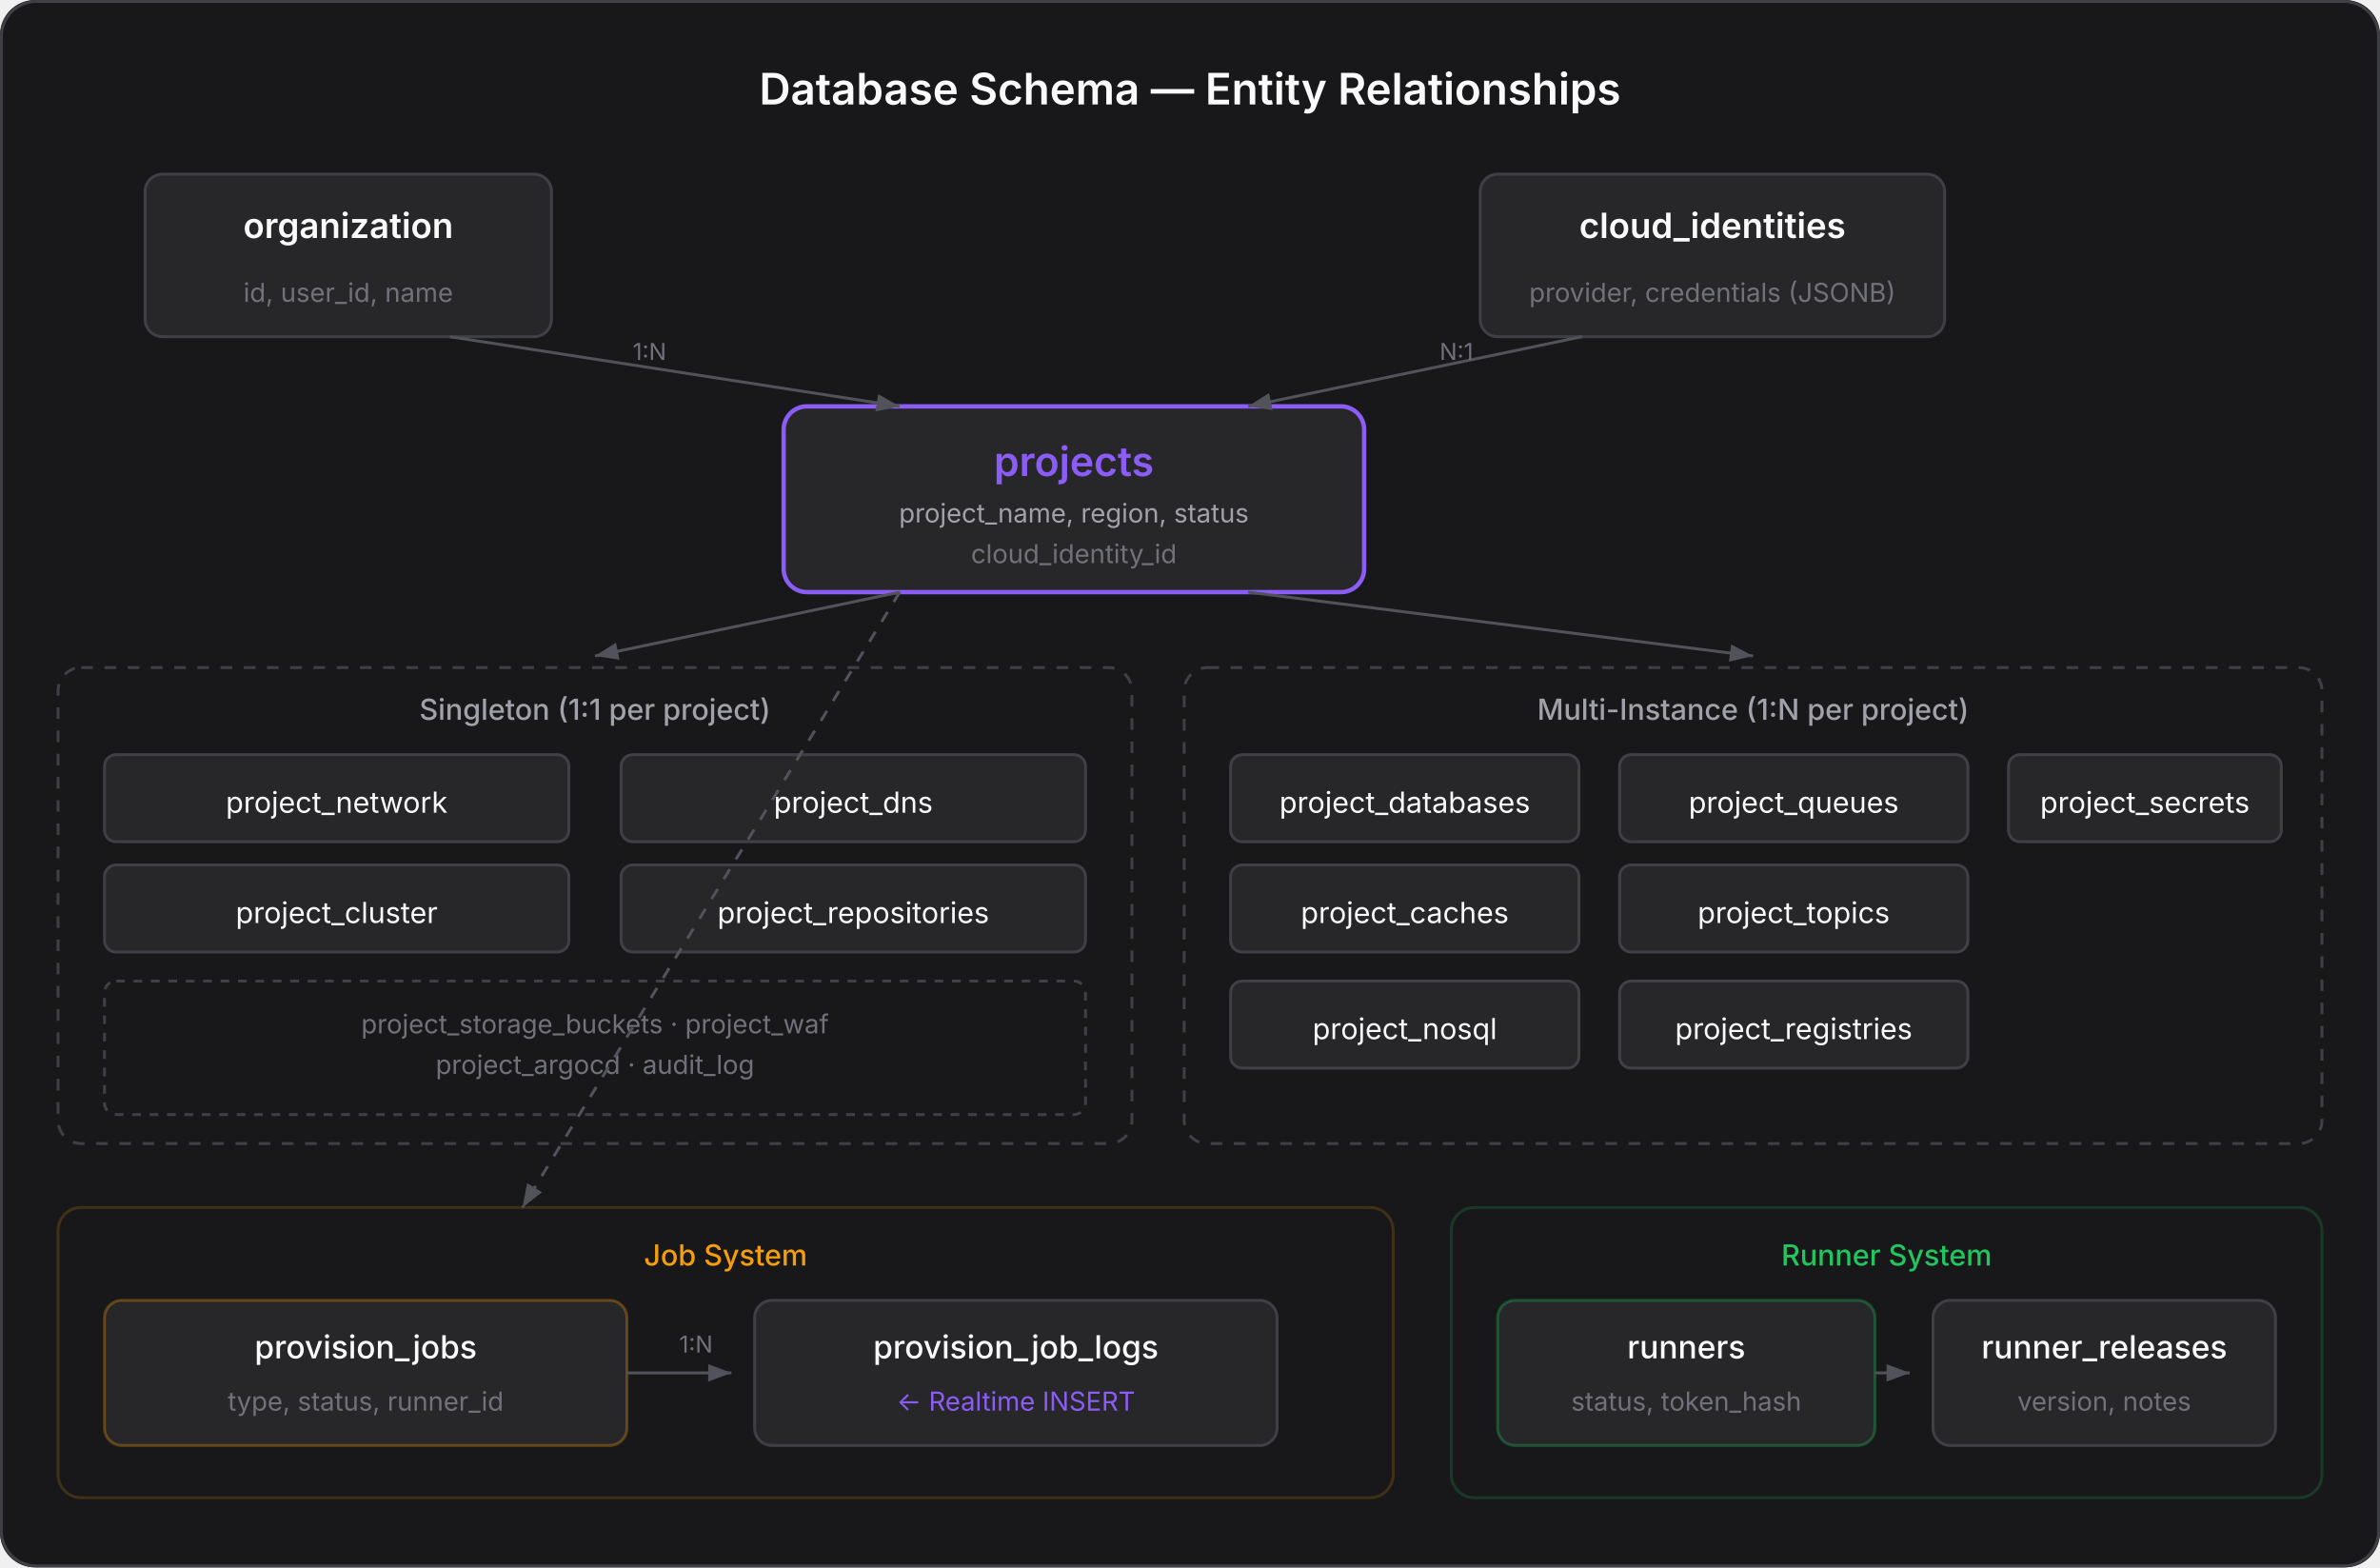
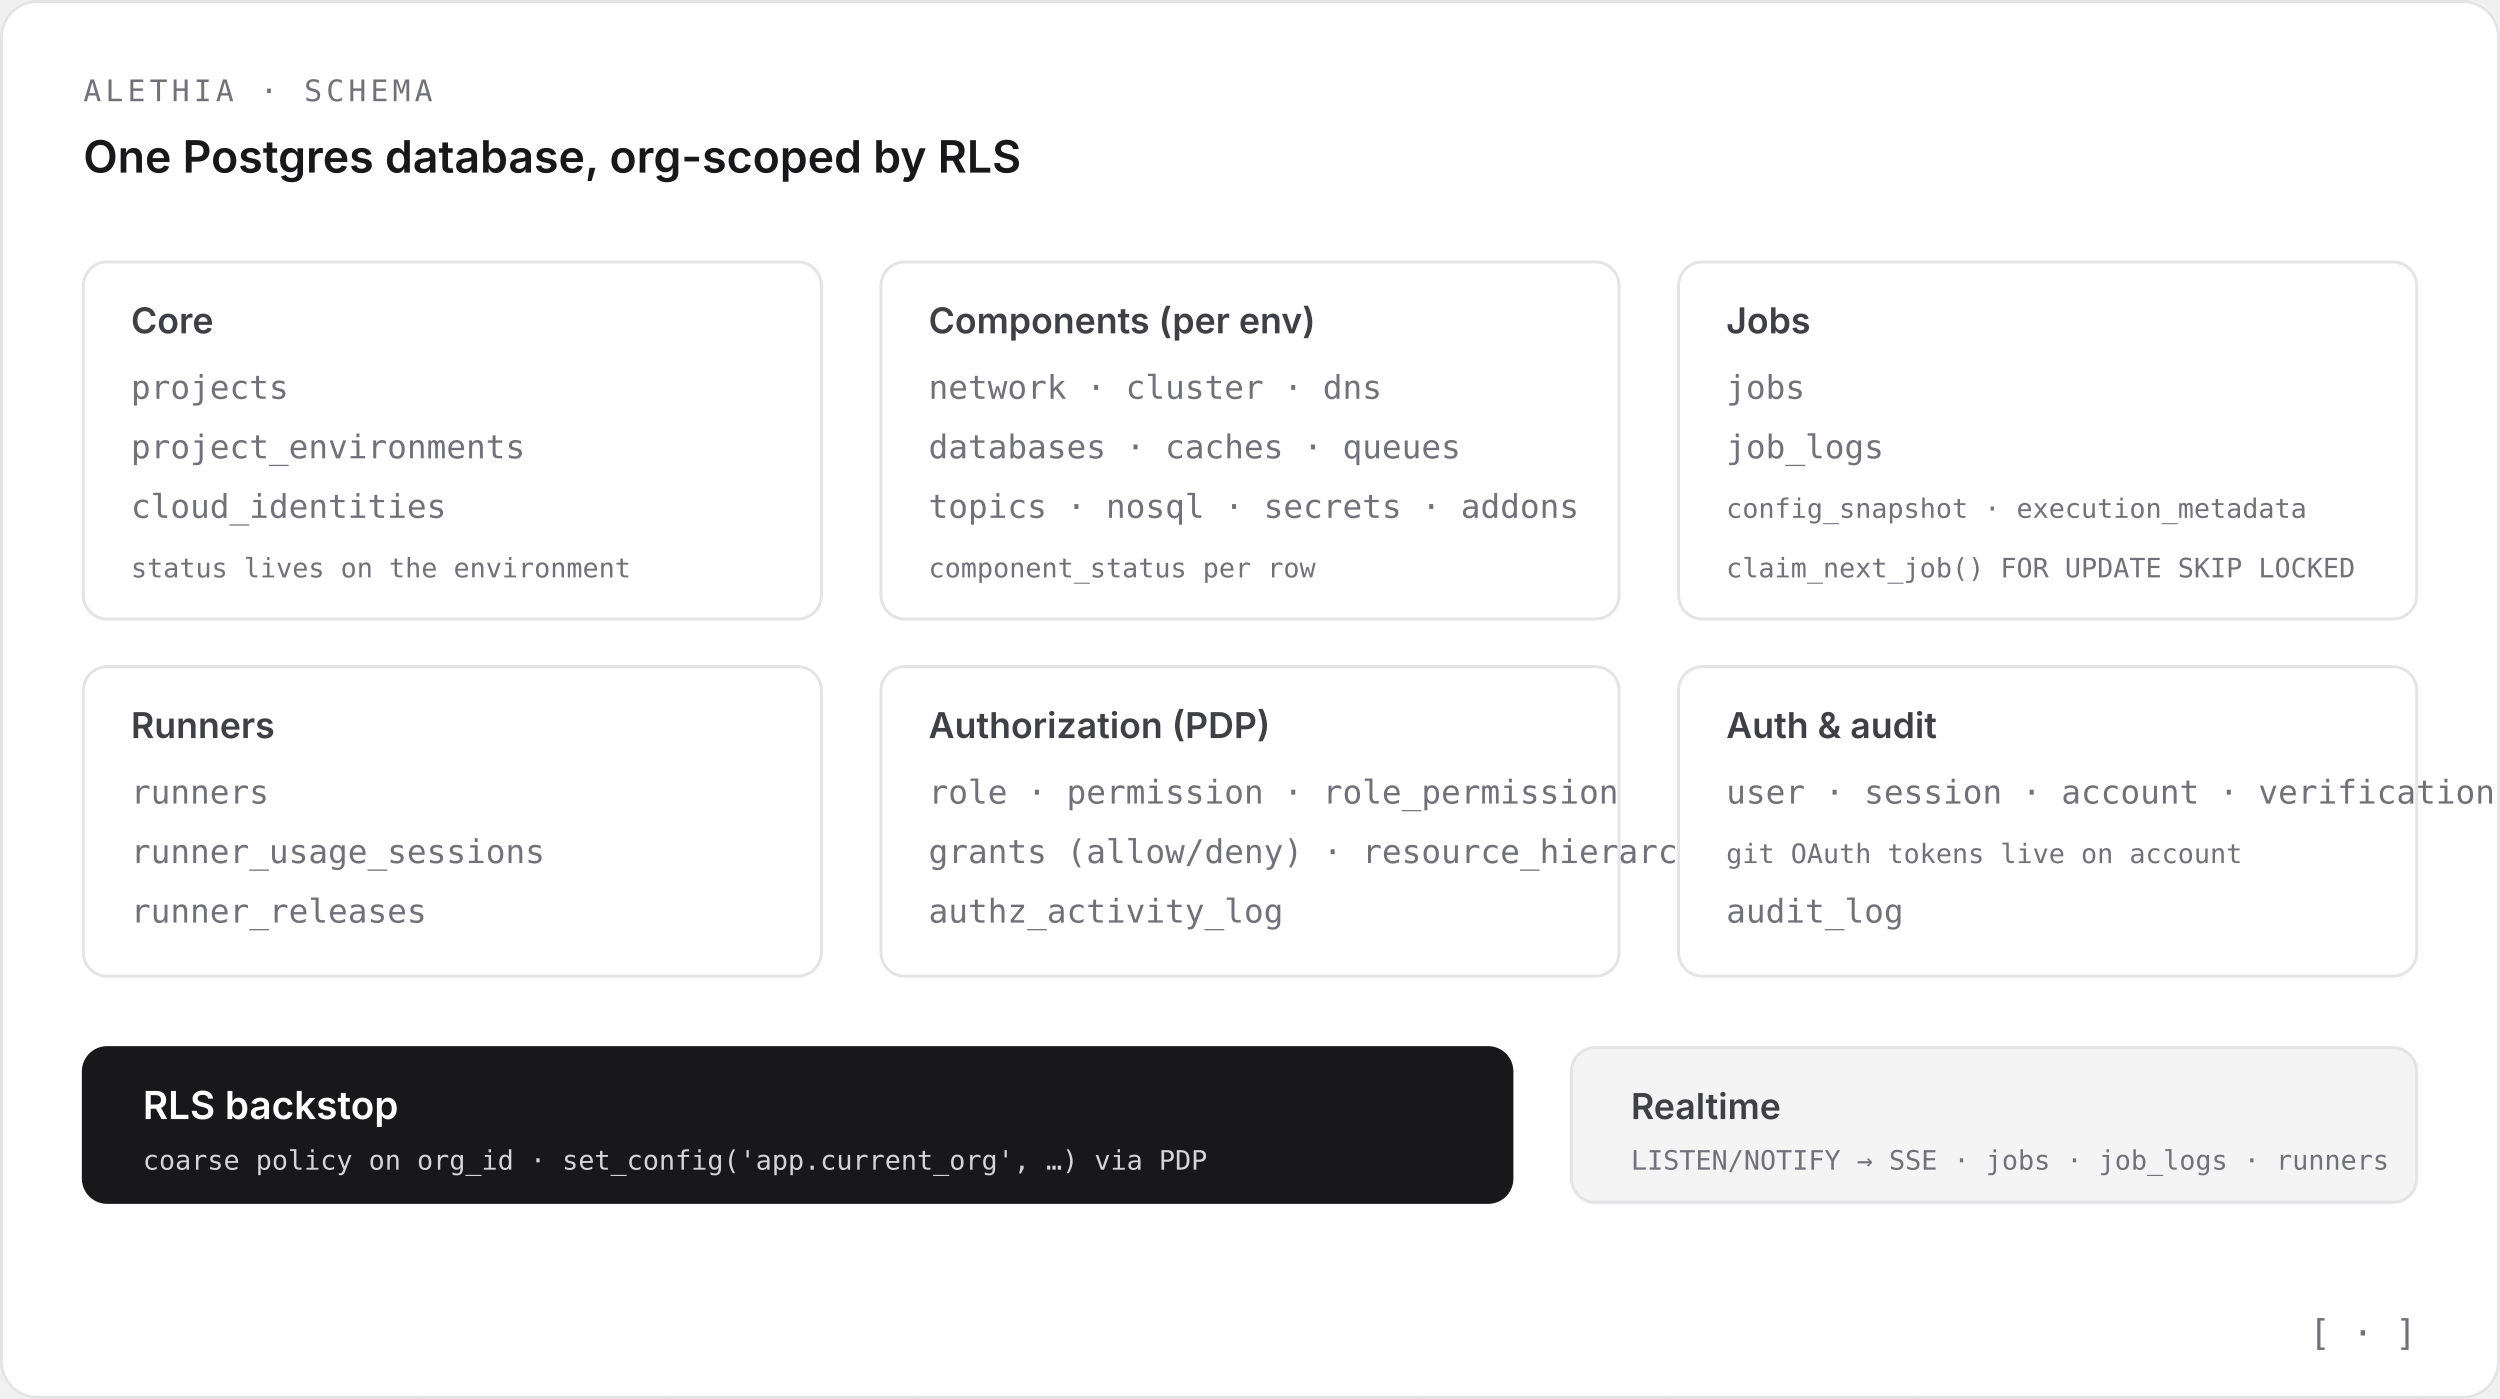
- <svg xmlns="http://www.w3.org/2000/svg" viewBox="0 0 820 540" width="100%" fill="none">
+ <svg xmlns="http://www.w3.org/2000/svg" viewBox="0 0 840 470" width="100%" role="img" aria-label="Database schema domains in one Postgres database, with org-scoped RLS as the backstop and LISTEN/NOTIFY driving realtime">
+   <style>
+     .d-bg{fill:#fafafa}.d-surface{fill:#fff;stroke:#e4e4e7;stroke-width:1}.d-surface2{fill:#f4f4f5;stroke:#e4e4e7;stroke-width:1}.d-emph{fill:#18181b;stroke:#18181b}
+     .d-title{fill:#18181b}.d-label{fill:#3f3f46}.d-sub{fill:#71717a}.d-emph-text{fill:#fff}
+     .d-eyebrow{fill:#71717a;letter-spacing:.14em}.d-edge{stroke:#8a8a8d;stroke-width:1.5;fill:none}
+     .d-edge-fill{fill:#8a8a8d}.d-grid{stroke:#f0f0f1;stroke-width:1}
+     text{font-family:'Geist',ui-sans-serif,system-ui,-apple-system,'Segoe UI',sans-serif}
+     .mono{font-family:'Geist Mono',ui-monospace,SFMono-Regular,Menlo,monospace}
+     @media (prefers-color-scheme:dark){
+       .d-bg{fill:#101012}.d-surface{fill:#18181b;stroke:#2c2c30}.d-surface2{fill:#202023;stroke:#2c2c30}.d-emph{fill:#fafafa;stroke:#fafafa}
+       .d-title{fill:#fafafa}.d-label{fill:#d4d4d8}.d-sub{fill:#8a8a8d}.d-emph-text{fill:#18181b}
+       .d-eyebrow{fill:#8a8a8d}.d-edge{stroke:#71717a}.d-edge-fill{fill:#71717a}.d-grid{stroke:#1a1a1d}
+     }
+   </style>
  <defs>
-     <marker id="arrow" markerWidth="8" markerHeight="6" refX="8" refY="3" orient="auto">
-       <path d="M0,0 L8,3 L0,6" fill="#52525B" />
+     <pattern id="grid" width="28" height="28" patternUnits="userSpaceOnUse">
+       <path class="d-grid" d="M28 0 H0 V28" fill="none" />
+     </pattern>
+     <marker id="ar" markerWidth="8" markerHeight="8" refX="7" refY="3" orient="auto">
+       <path class="d-edge-fill" d="M0,0 L8,3 L0,6" />
    </marker>
  </defs>
-   <rect width="820" height="540" rx="12" fill="#18181B" />
-   <rect x="0.5" y="0.5" width="819" height="539" rx="12" fill="none" stroke="#3F3F46" />
-   <text x="410" y="36" text-anchor="middle" font-family="Inter, system-ui, sans-serif" font-size="15" font-weight="600" fill="#FAFAFA">Database Schema — Entity Relationships</text>
-   <rect x="50" y="60" width="140" height="56" rx="6" fill="#27272A" stroke="#3F3F46" />
-   <text x="120" y="82" text-anchor="middle" font-family="Inter, system-ui, sans-serif" font-size="12" font-weight="600" fill="#FAFAFA">organization</text>
-   <text x="120" y="104" text-anchor="middle" font-family="Inter, system-ui, sans-serif" font-size="9" fill="#71717A">id, user_id, name</text>
-   <rect x="510" y="60" width="160" height="56" rx="6" fill="#27272A" stroke="#3F3F46" />
-   <text x="590" y="82" text-anchor="middle" font-family="Inter, system-ui, sans-serif" font-size="12" font-weight="600" fill="#FAFAFA">cloud_identities</text>
-   <text x="590" y="104" text-anchor="middle" font-family="Inter, system-ui, sans-serif" font-size="9" fill="#71717A">provider, credentials (JSONB)</text>
-   <rect x="270" y="140" width="200" height="64" rx="8" fill="#27272A" stroke="#8B5CF6" stroke-width="1.5" />
-   <text x="370" y="164" text-anchor="middle" font-family="Inter, system-ui, sans-serif" font-size="14" font-weight="600" fill="#8B5CF6">projects</text>
-   <text x="370" y="180" text-anchor="middle" font-family="Inter, system-ui, sans-serif" font-size="9" fill="#A1A1AA">project_name, region, status</text>
-   <text x="370" y="194" text-anchor="middle" font-family="Inter, system-ui, sans-serif" font-size="9" fill="#71717A">cloud_identity_id</text>
-   <path d="M155,116 L310,140" stroke="#52525B" stroke-width="1" fill="none" marker-end="url(#arrow)" />
-   <text x="218" y="124" font-family="Inter, system-ui, sans-serif" font-size="8" fill="#71717A">1:N</text>
-   <path d="M545,116 L430,140" stroke="#52525B" stroke-width="1" fill="none" marker-end="url(#arrow)" />
-   <text x="496" y="124" font-family="Inter, system-ui, sans-serif" font-size="8" fill="#71717A">N:1</text>
-   <rect x="20" y="230" width="370" height="164" rx="8" fill="none" stroke="#3F3F46" stroke-dasharray="4 4" />
-   <text x="205" y="248" text-anchor="middle" font-family="Inter, system-ui, sans-serif" font-size="10" font-weight="500" fill="#A1A1AA">Singleton (1:1 per project)</text>
-   <rect x="36" y="260" width="160" height="30" rx="4" fill="#27272A" stroke="#3F3F46" />
-   <text x="116" y="280" text-anchor="middle" font-family="Inter, system-ui, sans-serif" font-size="10" fill="#FAFAFA">project_network</text>
-   <rect x="36" y="298" width="160" height="30" rx="4" fill="#27272A" stroke="#3F3F46" />
-   <text x="116" y="318" text-anchor="middle" font-family="Inter, system-ui, sans-serif" font-size="10" fill="#FAFAFA">project_cluster</text>
-   <rect x="214" y="260" width="160" height="30" rx="4" fill="#27272A" stroke="#3F3F46" />
-   <text x="294" y="280" text-anchor="middle" font-family="Inter, system-ui, sans-serif" font-size="10" fill="#FAFAFA">project_dns</text>
-   <rect x="214" y="298" width="160" height="30" rx="4" fill="#27272A" stroke="#3F3F46" />
-   <text x="294" y="318" text-anchor="middle" font-family="Inter, system-ui, sans-serif" font-size="10" fill="#FAFAFA">project_repositories</text>
-   <rect x="36" y="338" width="338" height="46" rx="4" fill="#18181B" stroke="#3F3F46" stroke-dasharray="3 3" />
-   <text x="205" y="356" text-anchor="middle" font-family="Inter, system-ui, sans-serif" font-size="9" fill="#71717A">project_storage_buckets · project_waf</text>
-   <text x="205" y="370" text-anchor="middle" font-family="Inter, system-ui, sans-serif" font-size="9" fill="#71717A">project_argocd · audit_log</text>
-   <path d="M310,204 L205,226" stroke="#52525B" stroke-width="1" fill="none" marker-end="url(#arrow)" />
-   <rect x="408" y="230" width="392" height="164" rx="8" fill="none" stroke="#3F3F46" stroke-dasharray="4 4" />
-   <text x="604" y="248" text-anchor="middle" font-family="Inter, system-ui, sans-serif" font-size="10" font-weight="500" fill="#A1A1AA">Multi-Instance (1:N per project)</text>
-   <rect x="424" y="260" width="120" height="30" rx="4" fill="#27272A" stroke="#3F3F46" />
-   <text x="484" y="280" text-anchor="middle" font-family="Inter, system-ui, sans-serif" font-size="10" fill="#FAFAFA">project_databases</text>
-   <rect x="424" y="298" width="120" height="30" rx="4" fill="#27272A" stroke="#3F3F46" />
-   <text x="484" y="318" text-anchor="middle" font-family="Inter, system-ui, sans-serif" font-size="10" fill="#FAFAFA">project_caches</text>
-   <rect x="558" y="260" width="120" height="30" rx="4" fill="#27272A" stroke="#3F3F46" />
-   <text x="618" y="280" text-anchor="middle" font-family="Inter, system-ui, sans-serif" font-size="10" fill="#FAFAFA">project_queues</text>
-   <rect x="558" y="298" width="120" height="30" rx="4" fill="#27272A" stroke="#3F3F46" />
-   <text x="618" y="318" text-anchor="middle" font-family="Inter, system-ui, sans-serif" font-size="10" fill="#FAFAFA">project_topics</text>
-   <rect x="424" y="338" width="120" height="30" rx="4" fill="#27272A" stroke="#3F3F46" />
-   <text x="484" y="358" text-anchor="middle" font-family="Inter, system-ui, sans-serif" font-size="10" fill="#FAFAFA">project_nosql</text>
-   <rect x="558" y="338" width="120" height="30" rx="4" fill="#27272A" stroke="#3F3F46" />
-   <text x="618" y="358" text-anchor="middle" font-family="Inter, system-ui, sans-serif" font-size="10" fill="#FAFAFA">project_registries</text>
-   <rect x="692" y="260" width="94" height="30" rx="4" fill="#27272A" stroke="#3F3F46" />
-   <text x="739" y="280" text-anchor="middle" font-family="Inter, system-ui, sans-serif" font-size="10" fill="#FAFAFA">project_secrets</text>
-   <path d="M430,204 L604,226" stroke="#52525B" stroke-width="1" fill="none" marker-end="url(#arrow)" />
-   <rect x="20" y="416" width="460" height="100" rx="8" fill="none" stroke="#F59E0B30" />
-   <text x="250" y="436" text-anchor="middle" font-family="Inter, system-ui, sans-serif" font-size="10" font-weight="500" fill="#F59E0B">Job System</text>
-   <rect x="36" y="448" width="180" height="50" rx="6" fill="#27272A" stroke="#F59E0B50" />
-   <text x="126" y="468" text-anchor="middle" font-family="Inter, system-ui, sans-serif" font-size="11" font-weight="500" fill="#FAFAFA">provision_jobs</text>
-   <text x="126" y="486" text-anchor="middle" font-family="Inter, system-ui, sans-serif" font-size="9" fill="#71717A">type, status, runner_id</text>
-   <line x1="216" y1="473" x2="252" y2="473" stroke="#52525B" stroke-width="1" marker-end="url(#arrow)" />
-   <text x="234" y="466" font-family="Inter, system-ui, sans-serif" font-size="8" fill="#71717A">1:N</text>
-   <rect x="260" y="448" width="180" height="50" rx="6" fill="#27272A" stroke="#3F3F46" />
-   <text x="350" y="468" text-anchor="middle" font-family="Inter, system-ui, sans-serif" font-size="11" font-weight="500" fill="#FAFAFA">provision_job_logs</text>
-   <text x="350" y="486" text-anchor="middle" font-family="Inter, system-ui, sans-serif" font-size="9" fill="#8B5CF6">← Realtime INSERT</text>
-   <path d="M310,204 L180,416" stroke="#52525B" stroke-width="1" fill="none" marker-end="url(#arrow)" stroke-dasharray="4 4" />
-   <rect x="500" y="416" width="300" height="100" rx="8" fill="none" stroke="#22C55E30" />
-   <text x="650" y="436" text-anchor="middle" font-family="Inter, system-ui, sans-serif" font-size="10" font-weight="500" fill="#22C55E">Runner System</text>
-   <rect x="516" y="448" width="130" height="50" rx="6" fill="#27272A" stroke="#22C55E50" />
-   <text x="581" y="468" text-anchor="middle" font-family="Inter, system-ui, sans-serif" font-size="11" font-weight="500" fill="#FAFAFA">runners</text>
-   <text x="581" y="486" text-anchor="middle" font-family="Inter, system-ui, sans-serif" font-size="9" fill="#71717A">status, token_hash</text>
-   <line x1="646" y1="473" x2="658" y2="473" stroke="#52525B" stroke-width="1" marker-end="url(#arrow)" />
-   <rect x="666" y="448" width="118" height="50" rx="6" fill="#27272A" stroke="#3F3F46" />
-   <text x="725" y="468" text-anchor="middle" font-family="Inter, system-ui, sans-serif" font-size="11" font-weight="500" fill="#FAFAFA">runner_releases</text>
-   <text x="725" y="486" text-anchor="middle" font-family="Inter, system-ui, sans-serif" font-size="9" fill="#71717A">version, notes</text>
+   <rect class="d-bg" x="0" y="0" width="840" height="470" rx="12" />
+   <rect x="0" y="0" width="840" height="470" rx="12" fill="url(#grid)" />
+   <rect class="d-surface" x="0.5" y="0.5" width="839" height="469" rx="12" fill="none" />
+   <text class="d-eyebrow mono" x="28" y="34" font-size="10">ALETHIA · SCHEMA</text>
+   <text class="d-title" x="28" y="58" font-size="15" font-weight="600">One Postgres database, org-scoped by RLS</text>
+   <rect class="d-surface" x="28" y="88" width="248" height="120" rx="8" />
+   <text class="d-label" x="44" y="112" font-size="12" font-weight="600">Core</text>
+   <text class="d-sub mono" x="44" y="134" font-size="11">projects</text>
+   <text class="d-sub mono" x="44" y="154" font-size="11">project_environments</text>
+   <text class="d-sub mono" x="44" y="174" font-size="11">cloud_identities</text>
+   <text class="d-sub mono" x="44" y="194" font-size="9">status lives on the environment</text>
+   <rect class="d-surface" x="296" y="88" width="248" height="120" rx="8" />
+   <text class="d-label" x="312" y="112" font-size="12" font-weight="600">Components (per env)</text>
+   <text class="d-sub mono" x="312" y="134" font-size="11">network · cluster · dns</text>
+   <text class="d-sub mono" x="312" y="154" font-size="11">databases · caches · queues</text>
+   <text class="d-sub mono" x="312" y="174" font-size="11">topics · nosql · secrets · addons</text>
+   <text class="d-sub mono" x="312" y="194" font-size="9">component_status per row</text>
+   <rect class="d-surface" x="564" y="88" width="248" height="120" rx="8" />
+   <text class="d-label" x="580" y="112" font-size="12" font-weight="600">Jobs</text>
+   <text class="d-sub mono" x="580" y="134" font-size="11">jobs</text>
+   <text class="d-sub mono" x="580" y="154" font-size="11">job_logs</text>
+   <text class="d-sub mono" x="580" y="174" font-size="9">config_snapshot · execution_metadata</text>
+   <text class="d-sub mono" x="580" y="194" font-size="9">claim_next_job() FOR UPDATE SKIP LOCKED</text>
+   <rect class="d-surface" x="28" y="224" width="248" height="104" rx="8" />
+   <text class="d-label" x="44" y="248" font-size="12" font-weight="600">Runners</text>
+   <text class="d-sub mono" x="44" y="270" font-size="11">runners</text>
+   <text class="d-sub mono" x="44" y="290" font-size="11">runner_usage_sessions</text>
+   <text class="d-sub mono" x="44" y="310" font-size="11">runner_releases</text>
+   <rect class="d-surface" x="296" y="224" width="248" height="104" rx="8" />
+   <text class="d-label" x="312" y="248" font-size="12" font-weight="600">Authorization (PDP)</text>
+   <text class="d-sub mono" x="312" y="270" font-size="11">role · permission · role_permission</text>
+   <text class="d-sub mono" x="312" y="290" font-size="11">grants (allow/deny) · resource_hierarchy</text>
+   <text class="d-sub mono" x="312" y="310" font-size="11">authz_activity_log</text>
+   <rect class="d-surface" x="564" y="224" width="248" height="104" rx="8" />
+   <text class="d-label" x="580" y="248" font-size="12" font-weight="600">Auth &amp; audit</text>
+   <text class="d-sub mono" x="580" y="270" font-size="11">user · session · account · verification</text>
+   <text class="d-sub mono" x="580" y="290" font-size="9">git OAuth tokens live on account</text>
+   <text class="d-sub mono" x="580" y="310" font-size="11">audit_log</text>
+   <rect class="d-emph" x="28" y="352" width="480" height="52" rx="8" />
+   <text class="d-emph-text" x="48" y="376" font-size="13" font-weight="600">RLS backstop</text>
+   <text class="d-emph-text mono" x="48" y="393" font-size="9" opacity="0.82">coarse policy on org_id · set_config('app.current_org', …) via PDP</text>
+   <rect class="d-surface2" x="528" y="352" width="284" height="52" rx="8" />
+   <text class="d-label" x="548" y="376" font-size="12" font-weight="600">Realtime</text>
+   <text class="d-sub mono" x="548" y="393" font-size="9">LISTEN/NOTIFY → SSE · jobs · job_logs · runners</text>
+   <text class="d-sub mono" x="812" y="452" text-anchor="end" font-size="12">[ · ]</text>
</svg>
